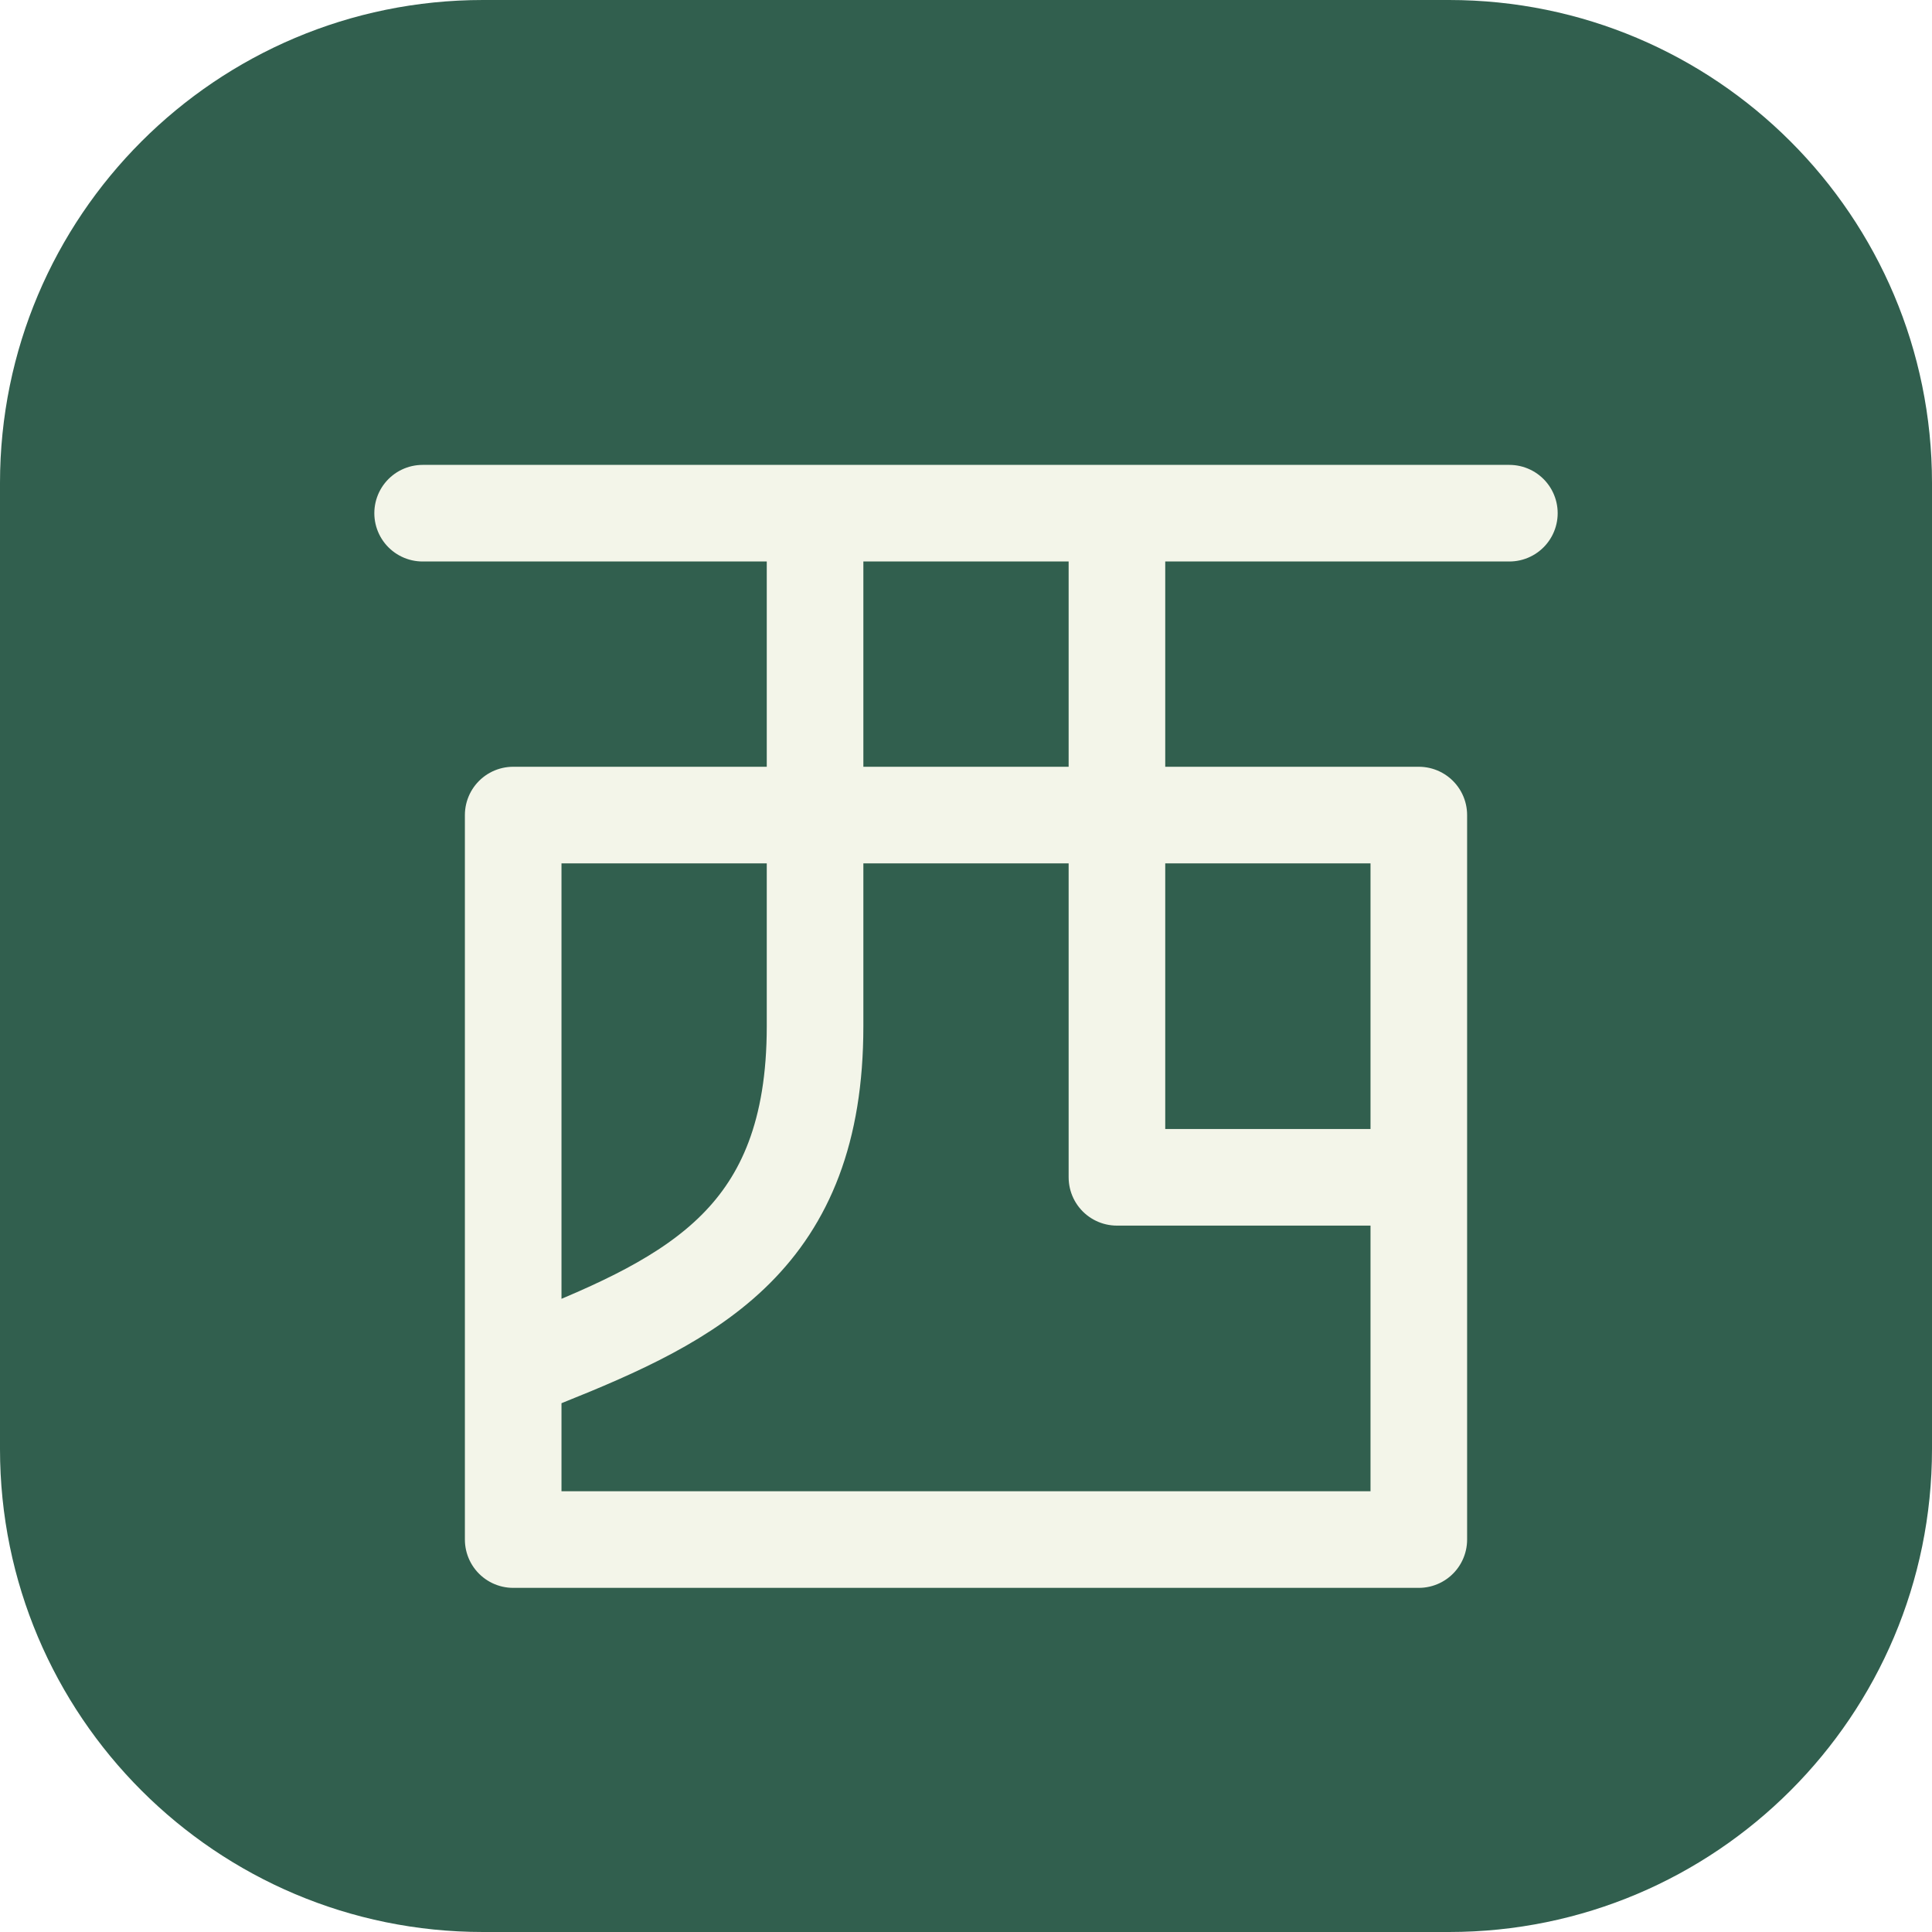
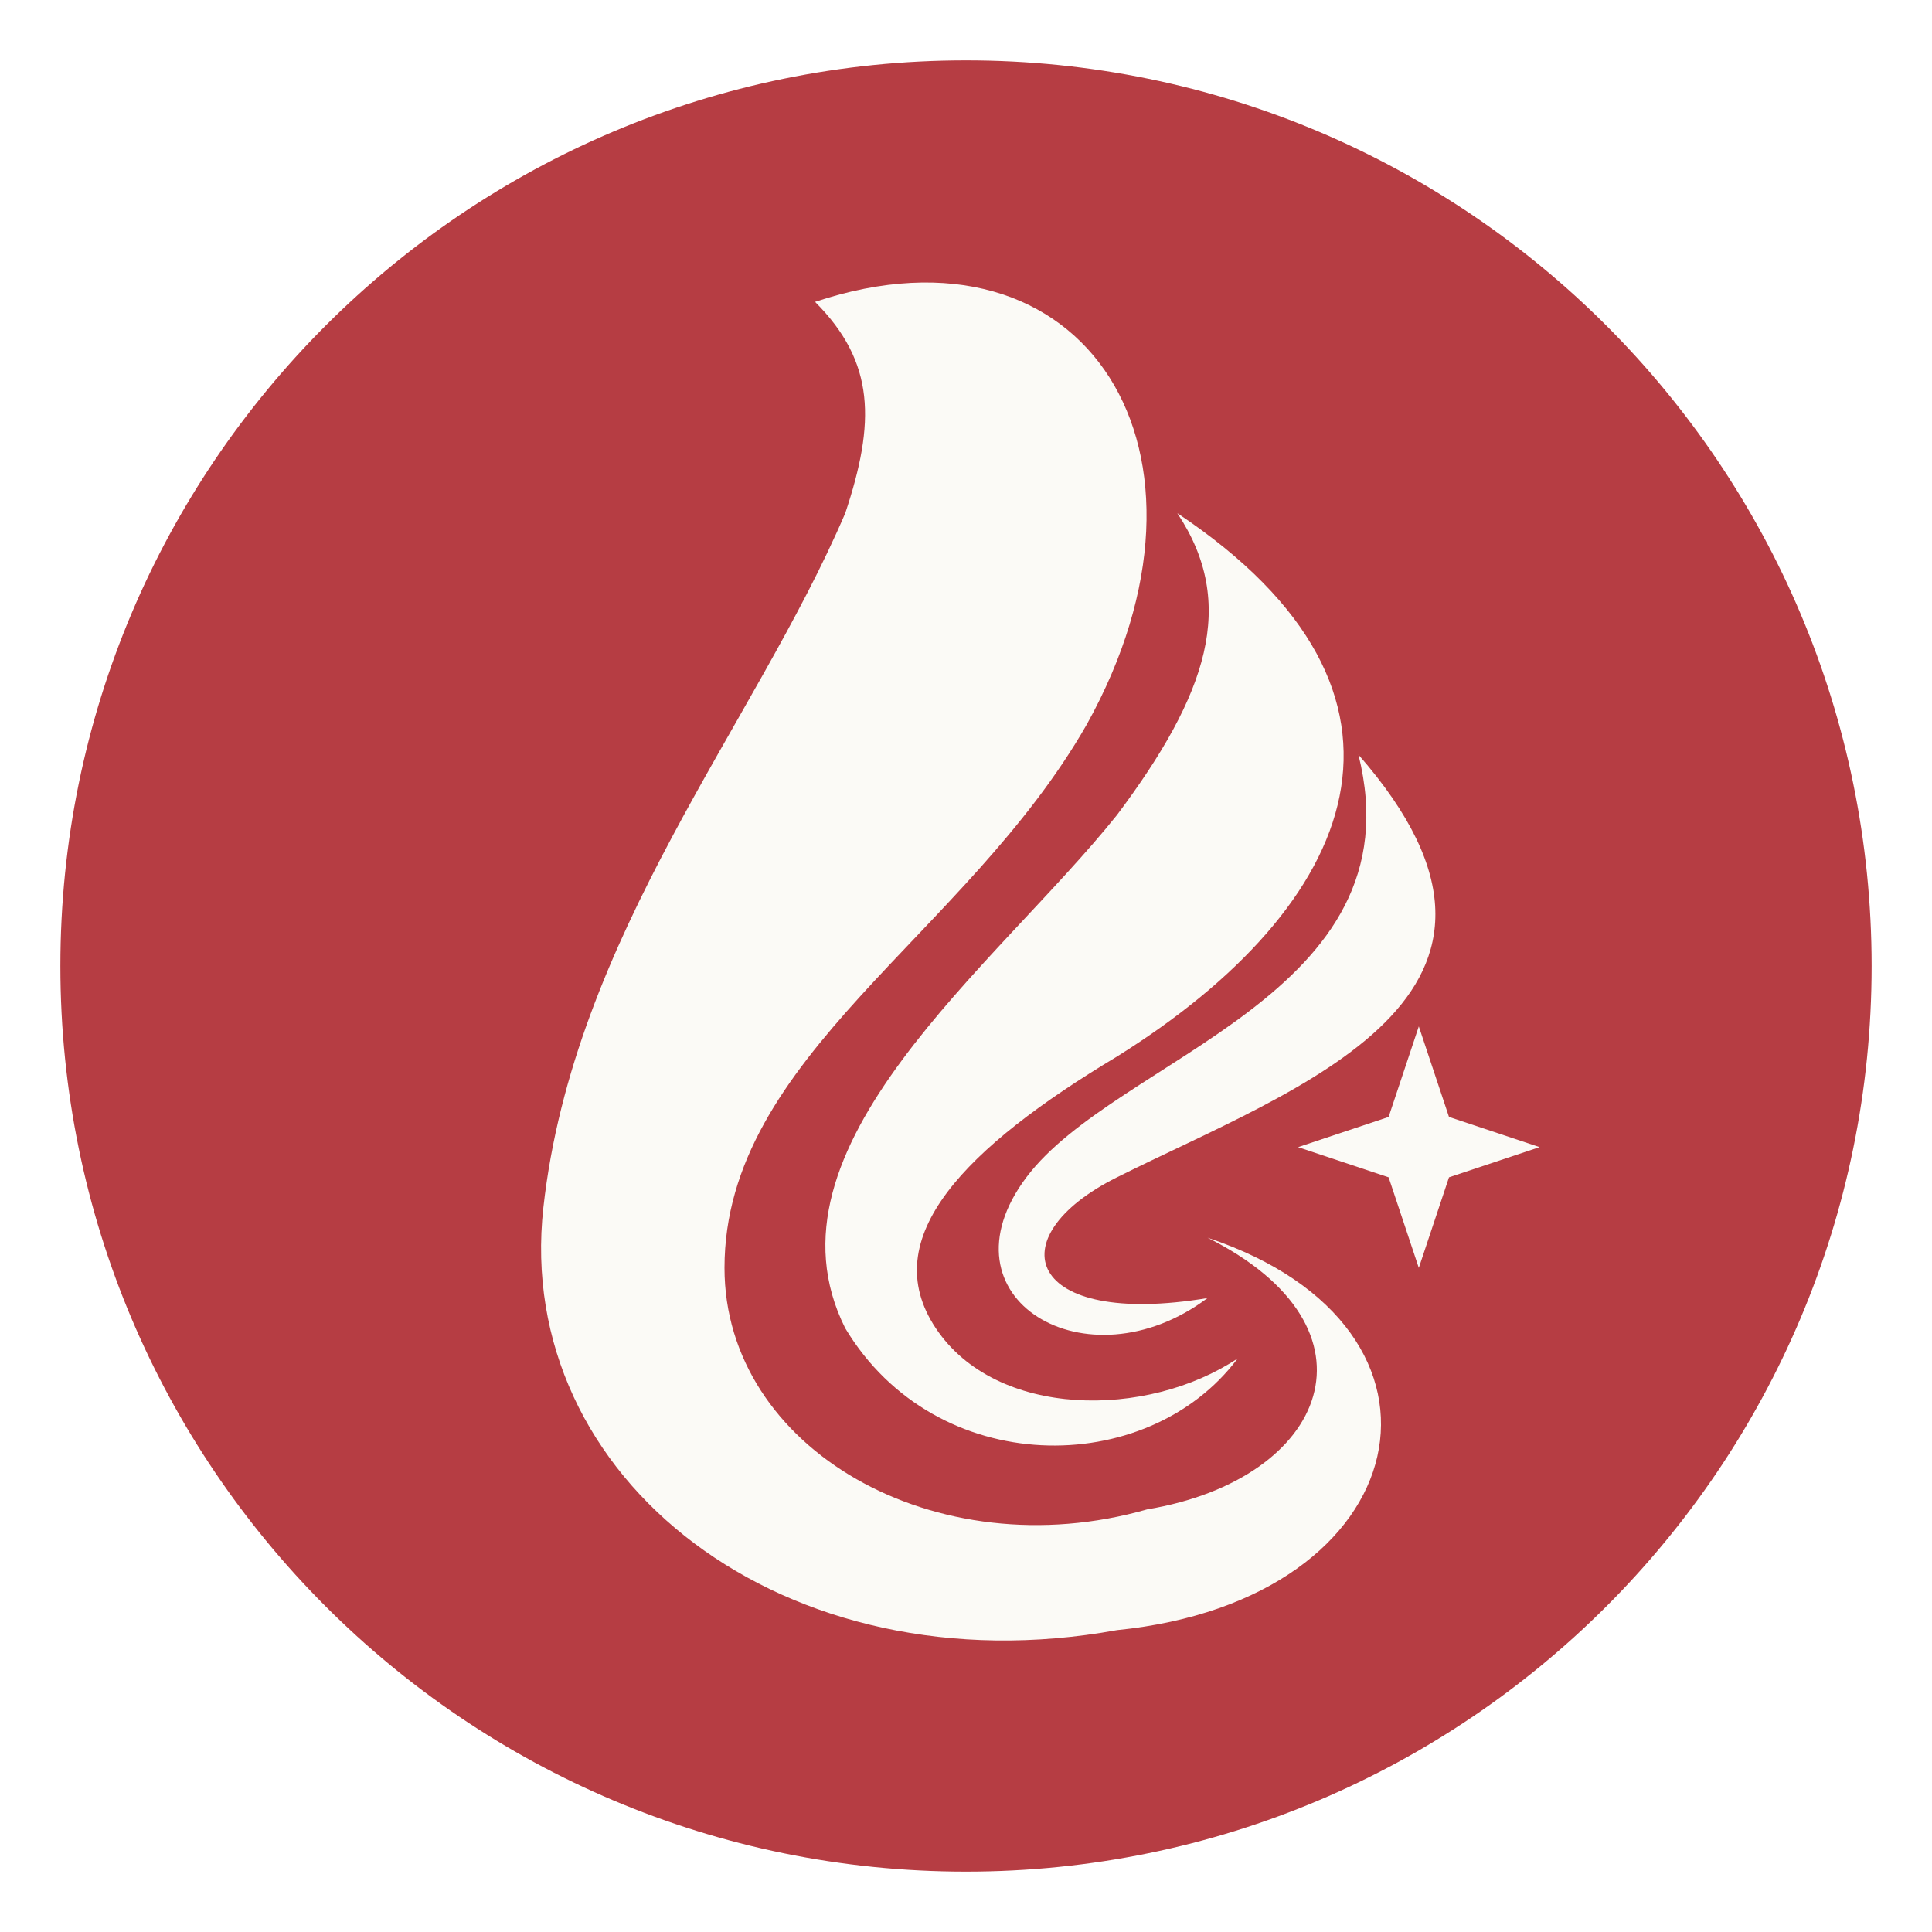
<svg xmlns="http://www.w3.org/2000/svg" viewBox="0 0 64 64">
-   <rect width="64" height="64" rx="16" fill="#315f4e" />
-   <path d="M14 17h36M17 27h30v24H17zM27 18v16c0 7-4 9-9 11M37 18v21h9" fill="none" stroke="#f3f5e9" stroke-width="3.2" stroke-linecap="round" stroke-linejoin="round" />
+   <circle cx="32" cy="32" r="30" fill="#b63d43" />
+   <g fill="#fbfaf6">
+     <path d="M27 10C36 7 41 15 36 24C32 31 24 35 24 42C24 48 31 52 38 50C44 49 46 44 40 41C49 44 47 53 37 54C26 56 17 49 18 40C19 31 25 24 28 17C29 14 29 12 27 10Z" />
+     <path d="M39 17C48 23 45 30 37 35C32 38 29 41 31 44C33 47 38 47 41 45C38 49 31 49 28 44C25 38 33 32 37 27C40 23 41 20 39 17Z" />
+     <path d="M45 25C52 33 43 36 37 39C33 41 34 44 40 43C36 46 31 43 34 39C37 35 47 33 45 25Z" />
+     <path d="M47 34L48 37L51 38L48 39L47 42L46 39L43 38L46 37Z" />
+   </g>
</svg>
